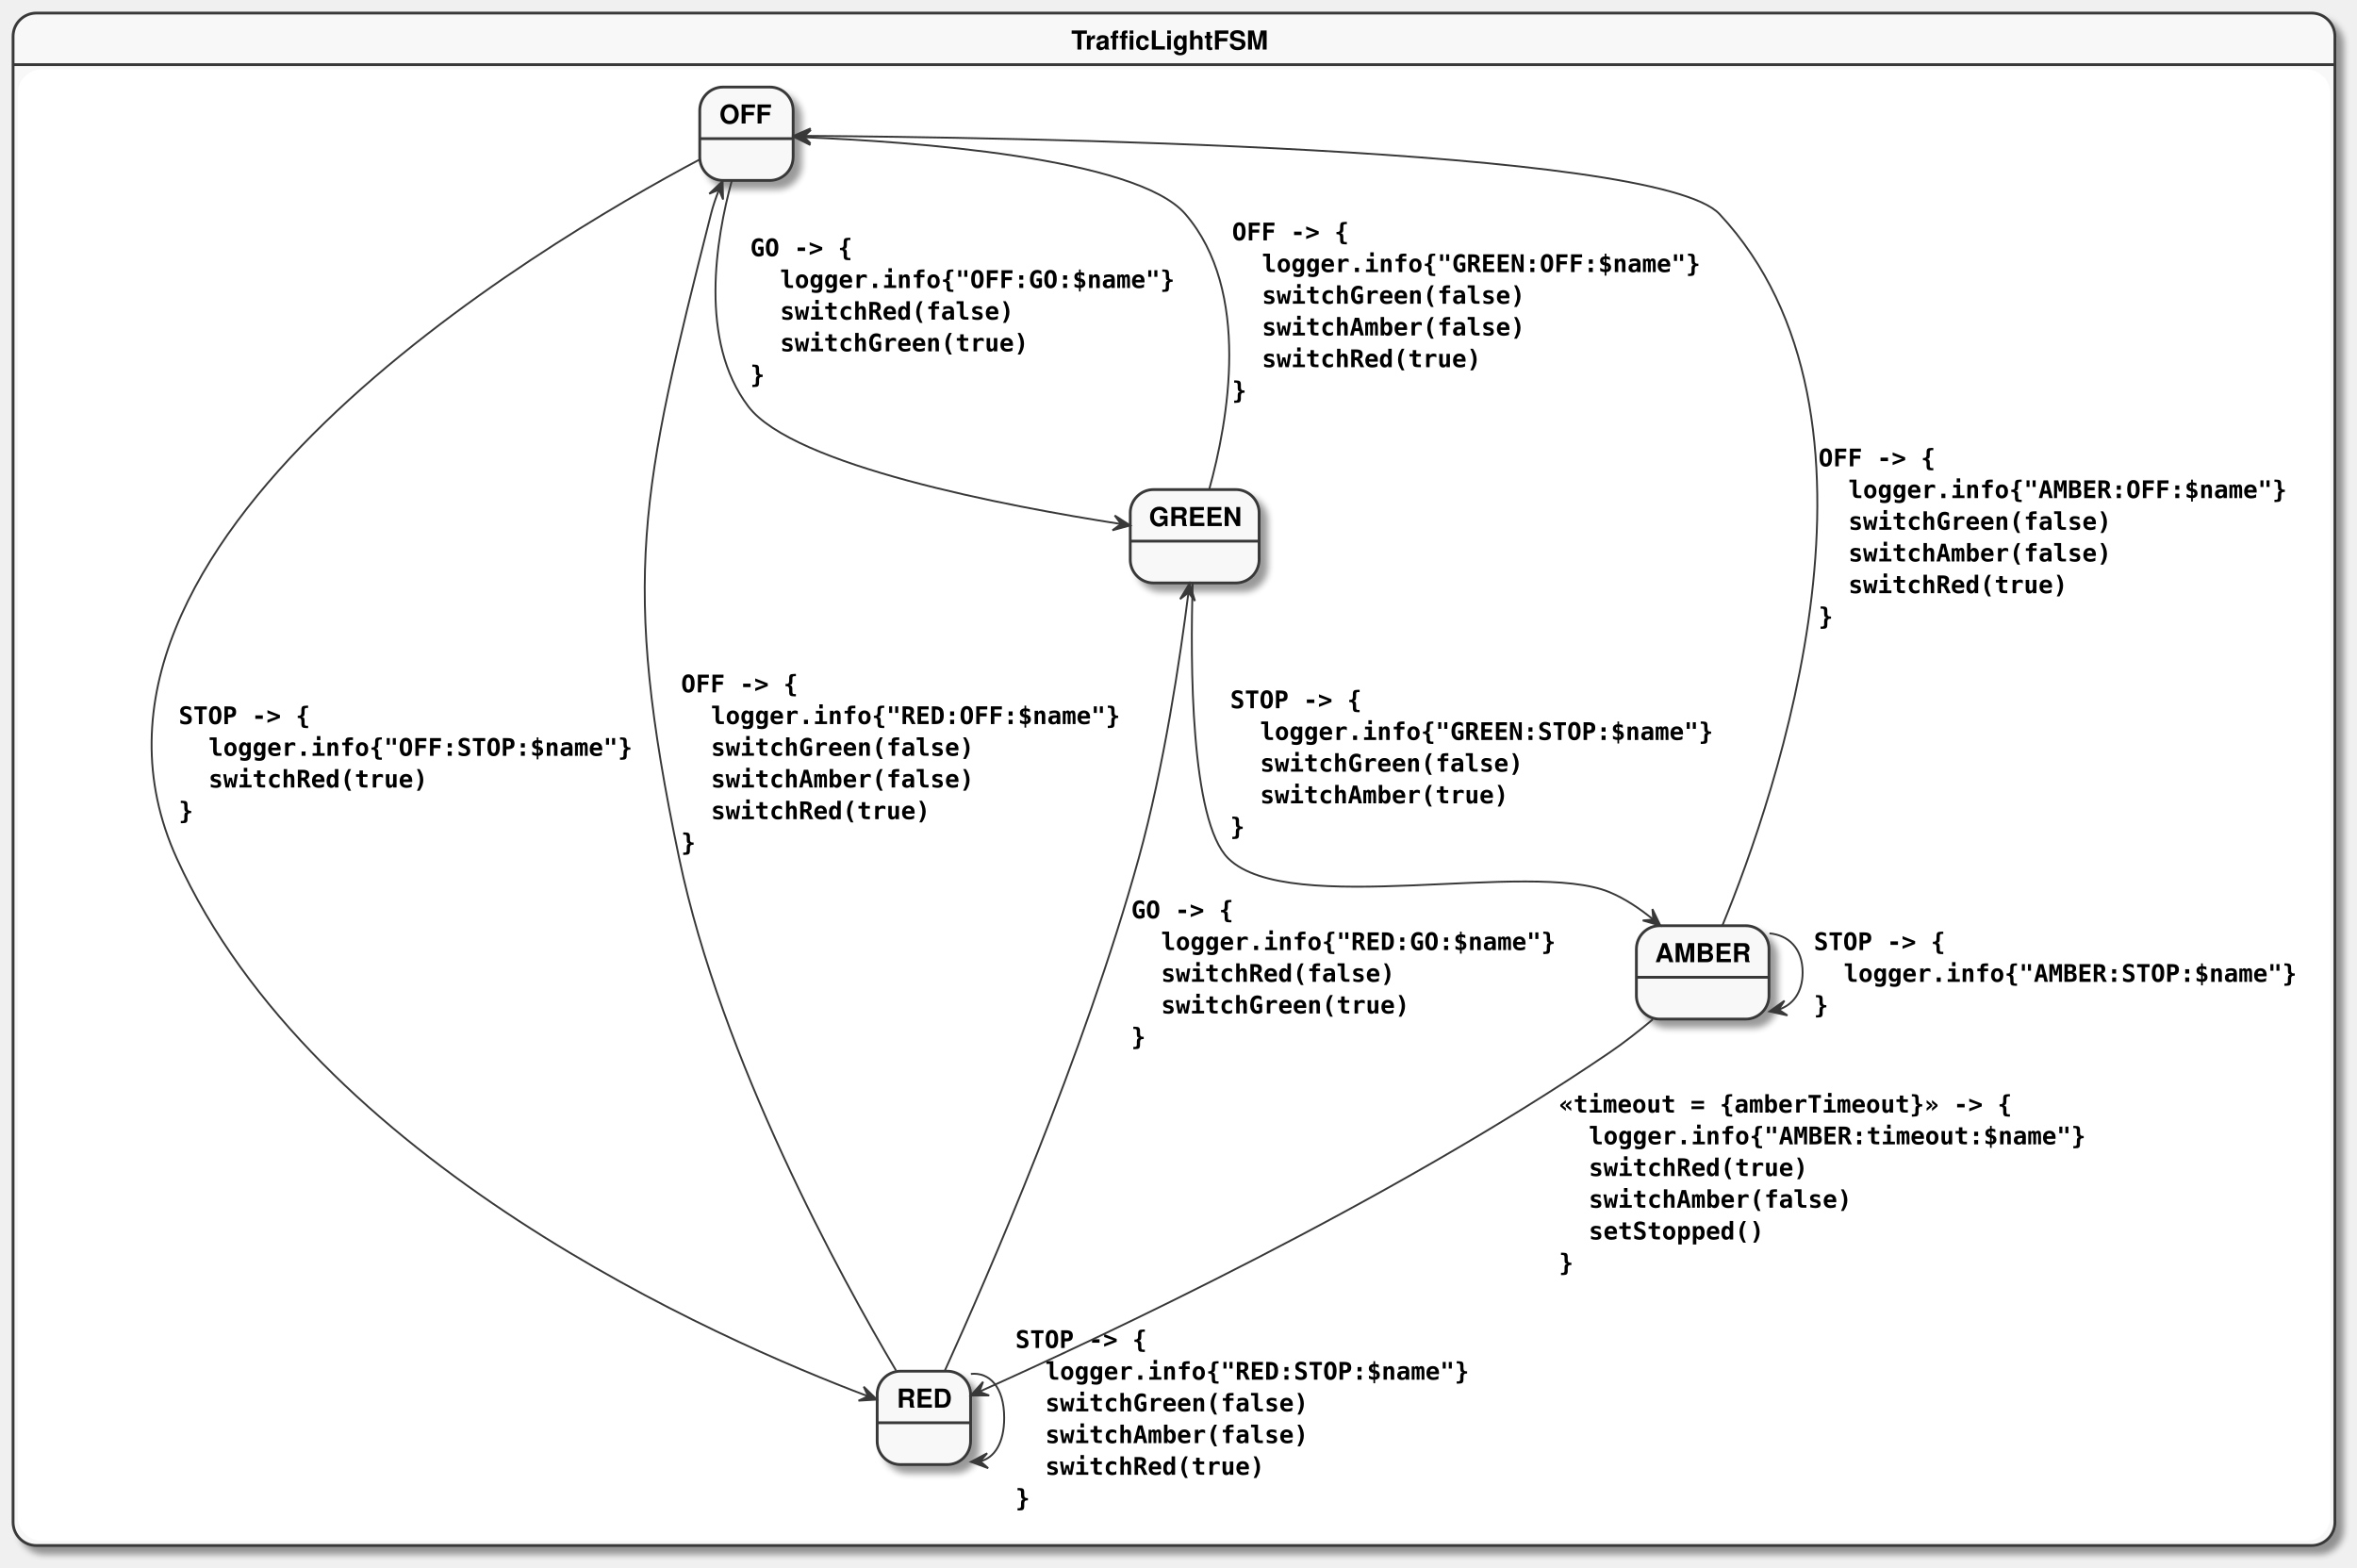
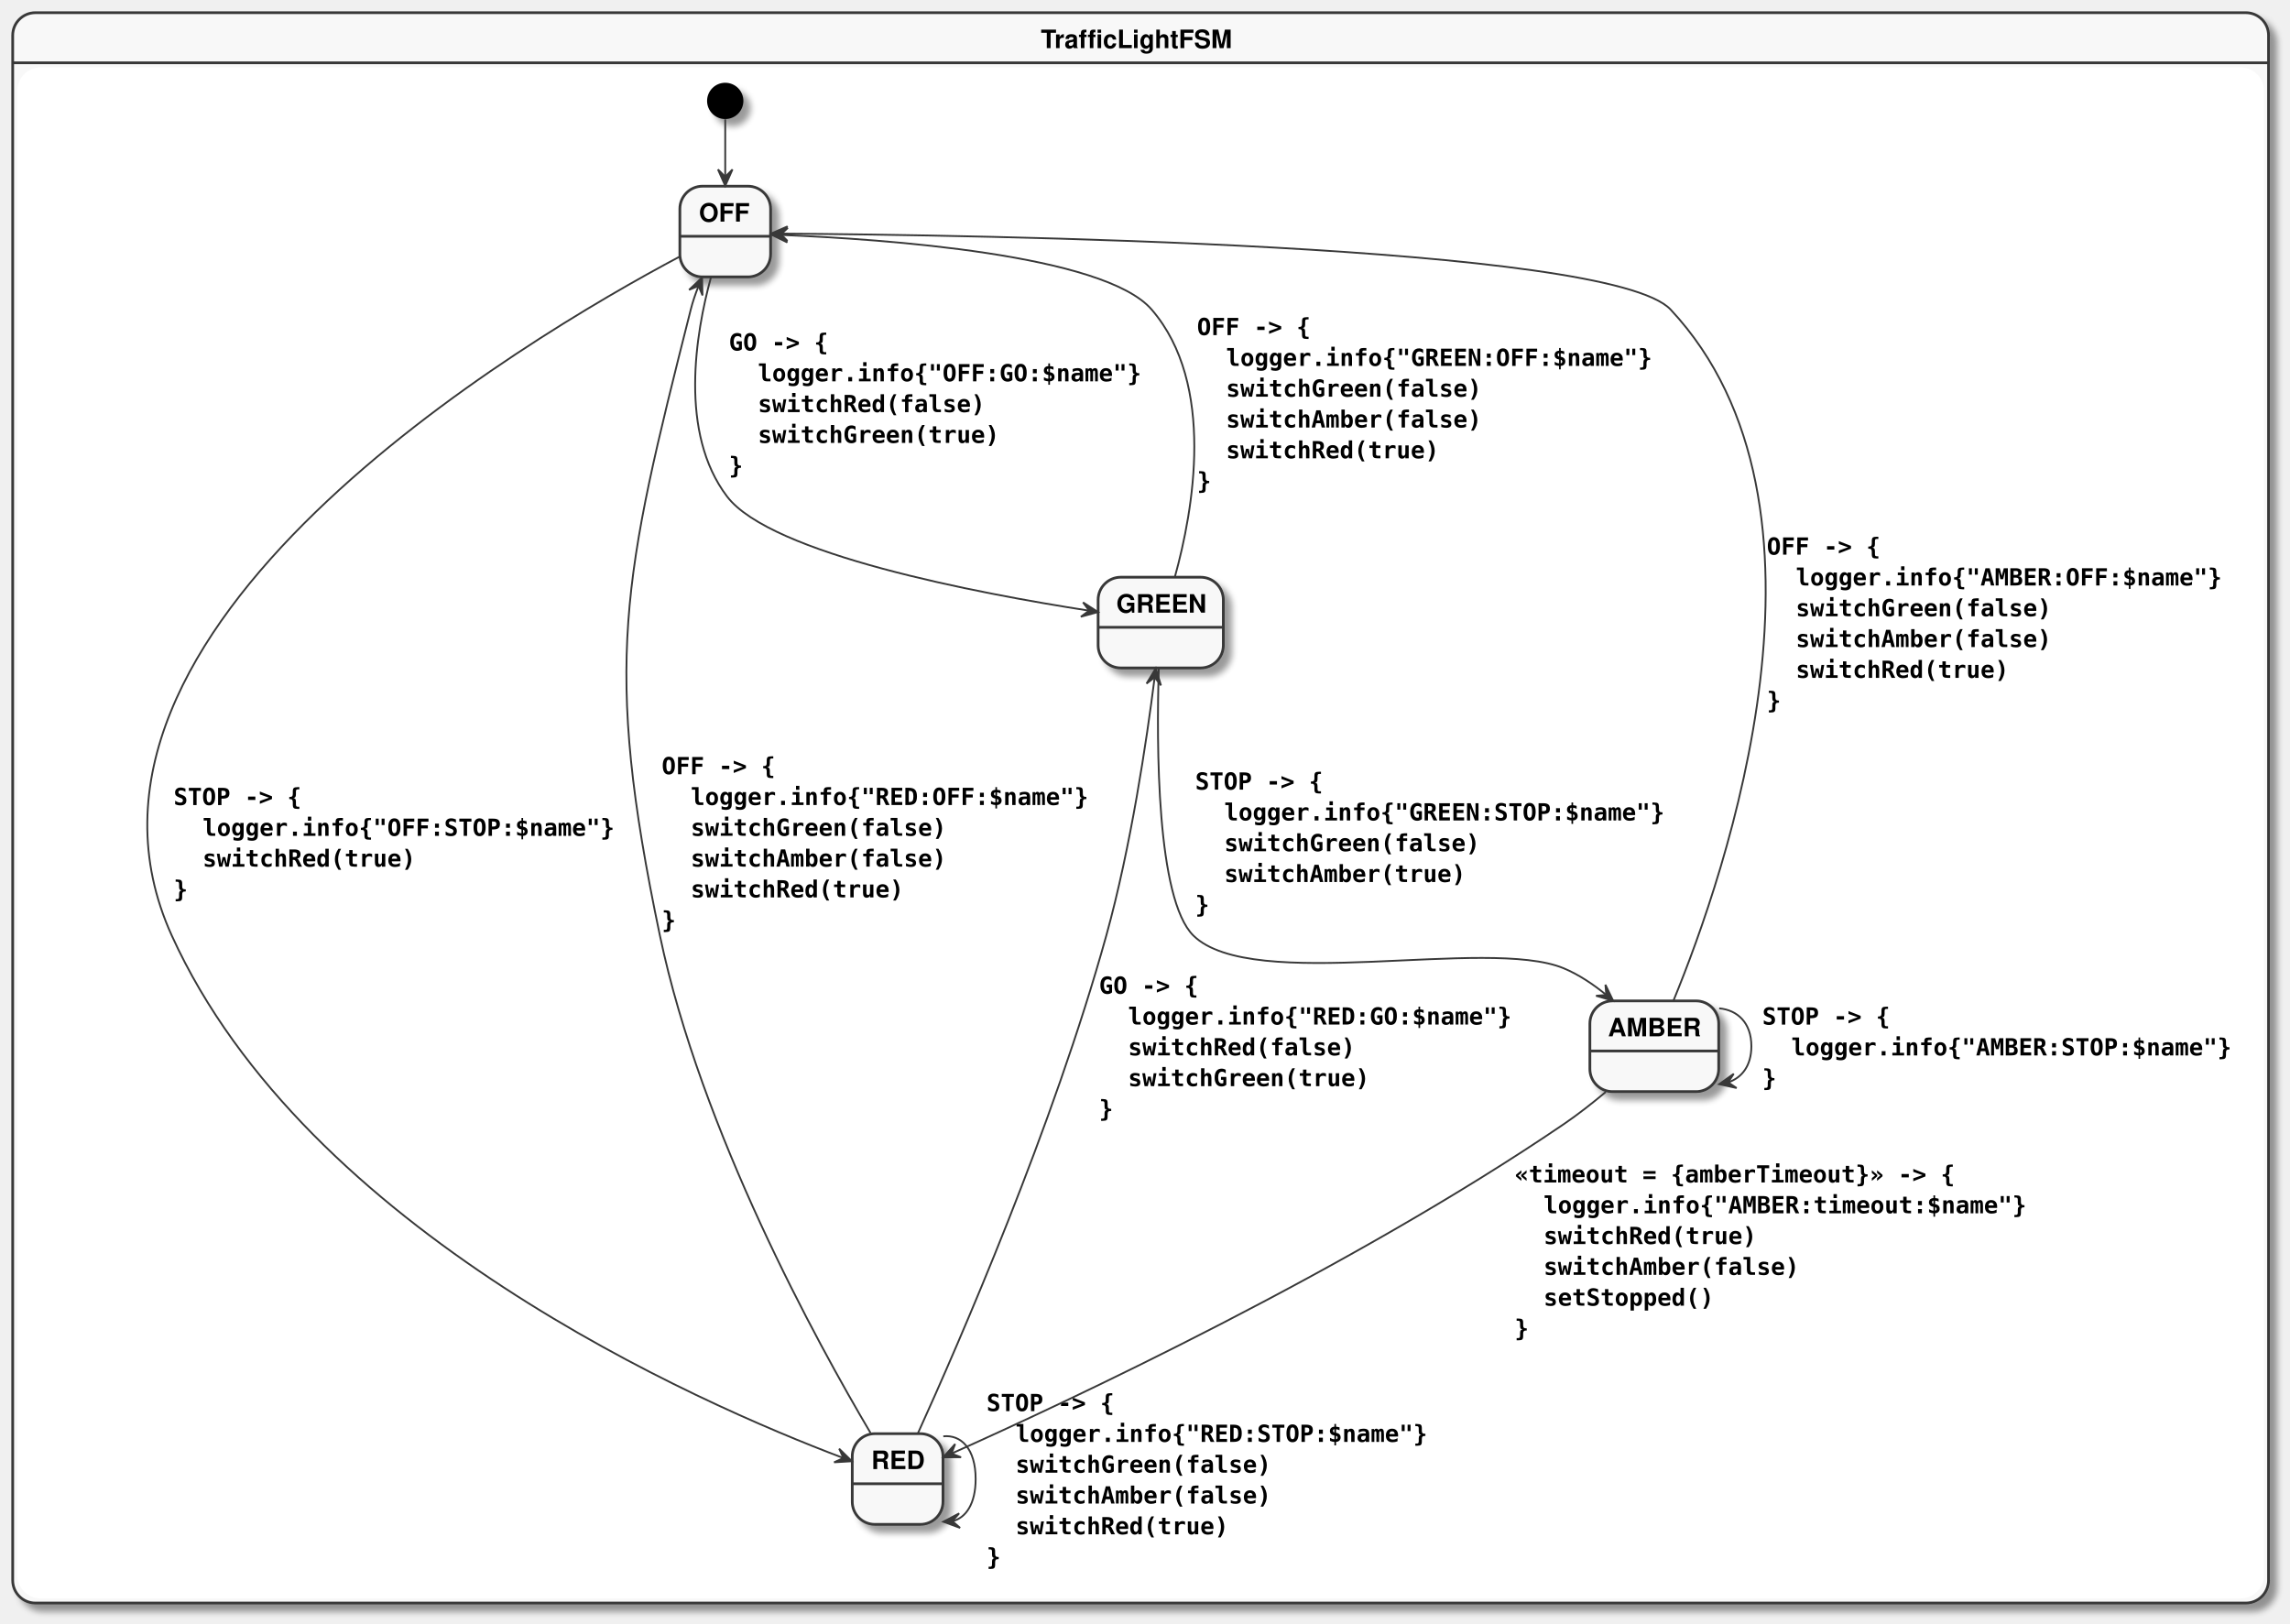
- <svg xmlns="http://www.w3.org/2000/svg" contentScriptType="application/ecmascript" contentStyleType="text/css" height="839px" preserveAspectRatio="none" style="width:1262px;height:839px;background:#FFFFFF;" version="1.1" viewBox="0 0 1262 839" width="1262px" zoomAndPan="magnify">
+ <svg xmlns="http://www.w3.org/2000/svg" contentScriptType="application/ecmascript" contentStyleType="text/css" height="895px" preserveAspectRatio="none" style="width:1262px;height:895px;background:#FFFFFF;" version="1.1" viewBox="0 0 1262 895" width="1262px" zoomAndPan="magnify">
  <defs>
-     <filter height="300%" id="f83pdgyn1sq8t" width="300%" x="-1" y="-1">
+     <filter height="300%" id="fjynn7s0xg0n3" width="300%" x="-1" y="-1">
      <feGaussianBlur result="blurOut" stdDeviation="2.0" />
      <feColorMatrix in="blurOut" result="blurOut2" type="matrix" values="0 0 0 0 0 0 0 0 0 0 0 0 0 0 0 0 0 0 .4 0" />
      <feOffset dx="4.0" dy="4.0" in="blurOut2" result="blurOut3" />
      <feBlend in="SourceGraphic" in2="blurOut3" mode="normal" />
    </filter>
  </defs>
  <g>
-     <rect fill="#F8F8F8" filter="url(#f83pdgyn1sq8t)" height="820.451" rx="12.5" ry="12.5" style="stroke:#383838;stroke-width:1.5;" width="1243.169" x="7" y="7" />
-     <rect fill="#FFFFFF" height="786.842" rx="12.5" ry="12.5" style="stroke:#FFFFFF;stroke-width:1.0;" width="1237.169" x="10" y="37.609" />
+     <rect fill="#F8F8F8" filter="url(#fjynn7s0xg0n3)" height="876.451" rx="12.5" ry="12.5" style="stroke:#383838;stroke-width:1.5;" width="1243.169" x="7" y="7" />
+     <rect fill="#FFFFFF" height="842.842" rx="12.5" ry="12.5" style="stroke:#FFFFFF;stroke-width:1.0;" width="1237.169" x="10" y="37.609" />
    <line style="stroke:#383838;stroke-width:1.5;" x1="7" x2="1250.169" y1="34.609" y2="34.609" />
    <text fill="#000000" font-family="Helvetica" font-size="14" font-weight="bold" lengthAdjust="spacing" textLength="110" x="573.585" y="26.533">TrafficLightFSM</text>
+     <ellipse cx="399.669" cy="55.609" fill="#000000" filter="url(#fjynn7s0xg0n3)" rx="10" ry="10" style="stroke:none;stroke-width:1.0;" />
    <g id="TrafficLightFSM.OFF">
-       <rect fill="#F8F8F8" filter="url(#f83pdgyn1sq8t)" height="50" rx="12.5" ry="12.5" style="stroke:#383838;stroke-width:1.5;" width="50" x="374.669" y="46.609" />
-       <line style="stroke:#383838;stroke-width:1.5;" x1="374.669" x2="424.669" y1="74.219" y2="74.219" />
-       <text fill="#000000" font-family="Helvetica" font-size="14" font-weight="bold" lengthAdjust="spacing" textLength="29" x="385.169" y="66.143">OFF</text>
+       <rect fill="#F8F8F8" filter="url(#fjynn7s0xg0n3)" height="50" rx="12.5" ry="12.5" style="stroke:#383838;stroke-width:1.5;" width="50" x="374.669" y="102.609" />
+       <line style="stroke:#383838;stroke-width:1.5;" x1="374.669" x2="424.669" y1="130.219" y2="130.219" />
+       <text fill="#000000" font-family="Helvetica" font-size="14" font-weight="bold" lengthAdjust="spacing" textLength="29" x="385.169" y="122.143">OFF</text>
    </g>
    <g id="TrafficLightFSM.GREEN">
-       <rect fill="#F8F8F8" filter="url(#f83pdgyn1sq8t)" height="50" rx="12.5" ry="12.5" style="stroke:#383838;stroke-width:1.5;" width="69" x="605.169" y="262.109" />
-       <line style="stroke:#383838;stroke-width:1.5;" x1="605.169" x2="674.169" y1="289.719" y2="289.719" />
-       <text fill="#000000" font-family="Helvetica" font-size="14" font-weight="bold" lengthAdjust="spacing" textLength="49" x="615.169" y="281.643">GREEN</text>
+       <rect fill="#F8F8F8" filter="url(#fjynn7s0xg0n3)" height="50" rx="12.5" ry="12.5" style="stroke:#383838;stroke-width:1.5;" width="69" x="605.169" y="318.109" />
+       <line style="stroke:#383838;stroke-width:1.5;" x1="605.169" x2="674.169" y1="345.719" y2="345.719" />
+       <text fill="#000000" font-family="Helvetica" font-size="14" font-weight="bold" lengthAdjust="spacing" textLength="49" x="615.169" y="337.643">GREEN</text>
    </g>
    <g id="TrafficLightFSM.RED">
-       <rect fill="#F8F8F8" filter="url(#f83pdgyn1sq8t)" height="50" rx="12.5" ry="12.5" style="stroke:#383838;stroke-width:1.5;" width="50" x="469.669" y="734.109" />
-       <line style="stroke:#383838;stroke-width:1.5;" x1="469.669" x2="519.669" y1="761.719" y2="761.719" />
-       <text fill="#000000" font-family="Helvetica" font-size="14" font-weight="bold" lengthAdjust="spacing" textLength="29" x="480.169" y="753.643">RED</text>
+       <rect fill="#F8F8F8" filter="url(#fjynn7s0xg0n3)" height="50" rx="12.5" ry="12.5" style="stroke:#383838;stroke-width:1.5;" width="50" x="469.669" y="790.109" />
+       <line style="stroke:#383838;stroke-width:1.5;" x1="469.669" x2="519.669" y1="817.719" y2="817.719" />
+       <text fill="#000000" font-family="Helvetica" font-size="14" font-weight="bold" lengthAdjust="spacing" textLength="29" x="480.169" y="809.643">RED</text>
    </g>
    <g id="TrafficLightFSM.AMBER">
-       <rect fill="#F8F8F8" filter="url(#f83pdgyn1sq8t)" height="50" rx="12.5" ry="12.5" style="stroke:#383838;stroke-width:1.5;" width="71" x="876.169" y="495.609" />
-       <line style="stroke:#383838;stroke-width:1.5;" x1="876.169" x2="947.169" y1="523.219" y2="523.219" />
-       <text fill="#000000" font-family="Helvetica" font-size="14" font-weight="bold" lengthAdjust="spacing" textLength="51" x="886.169" y="515.143">AMBER</text>
+       <rect fill="#F8F8F8" filter="url(#fjynn7s0xg0n3)" height="50" rx="12.5" ry="12.5" style="stroke:#383838;stroke-width:1.5;" width="71" x="876.169" y="551.609" />
+       <line style="stroke:#383838;stroke-width:1.5;" x1="876.169" x2="947.169" y1="579.219" y2="579.219" />
+       <text fill="#000000" font-family="Helvetica" font-size="14" font-weight="bold" lengthAdjust="spacing" textLength="51" x="886.169" y="571.143">AMBER</text>
    </g>
-     <path d="M391.832,96.701 C383.293,127.958 374.109,182.619 400.669,217.609 C424.783,249.378 538.632,270.976 600.09,280.533 " fill="none" id="OFF-to-GREEN" style="stroke:#383838;stroke-width:1.0;" />
-     <polygon fill="#383838" points="605.146,281.31,596.859,275.989,600.204,280.55,595.643,283.896,605.146,281.31" style="stroke:#383838;stroke-width:1.0;" />
-     <text fill="#000000" font-family="monospace" font-size="13" font-weight="bold" lengthAdjust="spacing" textLength="56" x="401.669" y="137.179">GO -&gt; {</text>
-     <text fill="#000000" font-family="monospace" font-size="13" font-weight="bold" lengthAdjust="spacing" textLength="216" x="417.669" y="154.153">logger.info{"OFF:GO:$name"}</text>
-     <text fill="#000000" font-family="monospace" font-size="13" font-weight="bold" lengthAdjust="spacing" textLength="128" x="417.669" y="171.126">switchRed(false)</text>
-     <text fill="#000000" font-family="monospace" font-size="13" font-weight="bold" lengthAdjust="spacing" textLength="136" x="417.669" y="188.1">switchGreen(true)</text>
-     <text fill="#000000" font-family="monospace" font-size="13" font-weight="bold" lengthAdjust="spacing" textLength="8" x="401.669" y="205.074">}</text>
-     <path d="M374.65,85.365 C289.149,130.795 18,291.018 94.669,459.609 C168.904,622.848 384.531,717.239 464.425,747.414 " fill="none" id="OFF-to-RED" style="stroke:#383838;stroke-width:1.0;" />
-     <polygon fill="#383838" points="469.488,749.309,462.462,742.408,464.806,747.556,459.657,749.9,469.488,749.309" style="stroke:#383838;stroke-width:1.0;" />
-     <text fill="#000000" font-family="monospace" font-size="13" font-weight="bold" lengthAdjust="spacing" textLength="72" x="95.669" y="387.679">STOP -&gt; {</text>
-     <text fill="#000000" font-family="monospace" font-size="13" font-weight="bold" lengthAdjust="spacing" textLength="232" x="111.669" y="404.653">logger.info{"OFF:STOP:$name"}</text>
-     <text fill="#000000" font-family="monospace" font-size="13" font-weight="bold" lengthAdjust="spacing" textLength="120" x="111.669" y="421.627">switchRed(true)</text>
-     <text fill="#000000" font-family="monospace" font-size="13" font-weight="bold" lengthAdjust="spacing" textLength="8" x="95.669" y="438.6">}</text>
-     <path d="M505.866,733.89 C528.626,683.753 580.587,564.502 609.669,459.609 C623.237,410.671 631.917,352.099 636.281,317.618 " fill="none" id="RED-to-GREEN" style="stroke:#383838;stroke-width:1.0;" />
-     <polygon fill="#383838" points="636.945,312.296,631.863,320.732,636.327,317.258,639.801,321.722,636.945,312.296" style="stroke:#383838;stroke-width:1.0;" />
-     <text fill="#000000" font-family="monospace" font-size="13" font-weight="bold" lengthAdjust="spacing" textLength="56" x="605.669" y="491.679">GO -&gt; {</text>
-     <text fill="#000000" font-family="monospace" font-size="13" font-weight="bold" lengthAdjust="spacing" textLength="216" x="621.669" y="508.653">logger.info{"RED:GO:$name"}</text>
-     <text fill="#000000" font-family="monospace" font-size="13" font-weight="bold" lengthAdjust="spacing" textLength="128" x="621.669" y="525.626">switchRed(false)</text>
-     <text fill="#000000" font-family="monospace" font-size="13" font-weight="bold" lengthAdjust="spacing" textLength="136" x="621.669" y="542.6">switchGreen(true)</text>
-     <text fill="#000000" font-family="monospace" font-size="13" font-weight="bold" lengthAdjust="spacing" textLength="8" x="605.669" y="559.574">}</text>
-     <path d="M519.844,735.577 C529.578,734.531 537.669,742.375 537.669,759.109 C537.669,772.706 532.328,780.434 525.104,782.293 " fill="none" id="RED-to-RED" style="stroke:#383838;stroke-width:1.0;" />
-     <polygon fill="#383838" points="519.844,782.642,529.09,786.037,524.833,782.311,528.559,778.054,519.844,782.642" style="stroke:#383838;stroke-width:1.0;" />
-     <text fill="#000000" font-family="monospace" font-size="13" font-weight="bold" lengthAdjust="spacing" textLength="72" x="543.669" y="721.679">STOP -&gt; {</text>
-     <text fill="#000000" font-family="monospace" font-size="13" font-weight="bold" lengthAdjust="spacing" textLength="232" x="559.669" y="738.653">logger.info{"RED:STOP:$name"}</text>
-     <text fill="#000000" font-family="monospace" font-size="13" font-weight="bold" lengthAdjust="spacing" textLength="144" x="559.669" y="755.626">switchGreen(false)</text>
-     <text fill="#000000" font-family="monospace" font-size="13" font-weight="bold" lengthAdjust="spacing" textLength="144" x="559.669" y="772.6">switchAmber(false)</text>
-     <text fill="#000000" font-family="monospace" font-size="13" font-weight="bold" lengthAdjust="spacing" textLength="120" x="559.669" y="789.574">switchRed(true)</text>
-     <text fill="#000000" font-family="monospace" font-size="13" font-weight="bold" lengthAdjust="spacing" textLength="8" x="543.669" y="806.547">}</text>
-     <path d="M479.759,733.739 C450.474,684.275 386.326,567.616 363.669,459.609 C332.15,309.36 343.062,263.451 380.669,114.609 C381.74,110.371 383.219,106.029 384.883,101.82 " fill="none" id="RED-to-OFF" style="stroke:#383838;stroke-width:1.0;" />
-     <polygon fill="#383838" points="386.908,96.956,379.757,103.728,384.987,101.572,387.142,106.802,386.908,96.956" style="stroke:#383838;stroke-width:1.0;" />
-     <text fill="#000000" font-family="monospace" font-size="13" font-weight="bold" lengthAdjust="spacing" textLength="64" x="364.669" y="370.679">OFF -&gt; {</text>
-     <text fill="#000000" font-family="monospace" font-size="13" font-weight="bold" lengthAdjust="spacing" textLength="224" x="380.669" y="387.653">logger.info{"RED:OFF:$name"}</text>
-     <text fill="#000000" font-family="monospace" font-size="13" font-weight="bold" lengthAdjust="spacing" textLength="144" x="380.669" y="404.627">switchGreen(false)</text>
-     <text fill="#000000" font-family="monospace" font-size="13" font-weight="bold" lengthAdjust="spacing" textLength="144" x="380.669" y="421.6">switchAmber(false)</text>
-     <text fill="#000000" font-family="monospace" font-size="13" font-weight="bold" lengthAdjust="spacing" textLength="120" x="380.669" y="438.574">switchRed(true)</text>
-     <text fill="#000000" font-family="monospace" font-size="13" font-weight="bold" lengthAdjust="spacing" textLength="8" x="364.669" y="455.547">}</text>
-     <path d="M884.952,545.761 C877.635,551.894 869.545,558.256 861.669,563.609 C743.677,643.807 588.862,716.216 524.614,744.974 " fill="none" id="AMBER-to-RED" style="stroke:#383838;stroke-width:1.0;" />
-     <polygon fill="#383838" points="519.779,747.132,529.628,747.115,524.345,745.094,526.366,739.811,519.779,747.132" style="stroke:#383838;stroke-width:1.0;" />
-     <text fill="#000000" font-family="monospace" font-size="13" font-weight="bold" lengthAdjust="spacing" textLength="248" x="834.669" y="595.679">«timeout = {amberTimeout}» -&gt; {</text>
-     <text fill="#000000" font-family="monospace" font-size="13" font-weight="bold" lengthAdjust="spacing" textLength="272" x="850.669" y="612.653">logger.info{"AMBER:timeout:$name"}</text>
-     <text fill="#000000" font-family="monospace" font-size="13" font-weight="bold" lengthAdjust="spacing" textLength="120" x="850.669" y="629.626">switchRed(true)</text>
-     <text fill="#000000" font-family="monospace" font-size="13" font-weight="bold" lengthAdjust="spacing" textLength="144" x="850.669" y="646.6">switchAmber(false)</text>
-     <text fill="#000000" font-family="monospace" font-size="13" font-weight="bold" lengthAdjust="spacing" textLength="96" x="850.669" y="663.574">setStopped()</text>
-     <text fill="#000000" font-family="monospace" font-size="13" font-weight="bold" lengthAdjust="spacing" textLength="8" x="834.669" y="680.547">}</text>
-     <path d="M947.422,499.713 C957.462,500.628 965.169,507.593 965.169,520.609 C965.169,531.388 959.883,538.017 952.365,540.497 " fill="none" id="AMBER-to-AMBER" style="stroke:#383838;stroke-width:1.0;" />
-     <polygon fill="#383838" points="947.422,541.505,957.04,543.625,952.321,540.506,955.441,535.787,947.422,541.505" style="stroke:#383838;stroke-width:1.0;" />
-     <text fill="#000000" font-family="monospace" font-size="13" font-weight="bold" lengthAdjust="spacing" textLength="72" x="971.169" y="508.679">STOP -&gt; {</text>
-     <text fill="#000000" font-family="monospace" font-size="13" font-weight="bold" lengthAdjust="spacing" textLength="248" x="987.169" y="525.653">logger.info{"AMBER:STOP:$name"}</text>
-     <text fill="#000000" font-family="monospace" font-size="13" font-weight="bold" lengthAdjust="spacing" textLength="8" x="971.169" y="542.626">}</text>
-     <path d="M922.202,495.533 C950.845,425.925 1021.49,222.535 920.669,114.609 C887.088,78.661 536.599,73.478 430.156,72.733 " fill="none" id="AMBER-to-OFF" style="stroke:#383838;stroke-width:1.0;" />
-     <polygon fill="#383838" points="424.976,72.699,433.95,76.758,429.976,72.732,434.002,68.759,424.976,72.699" style="stroke:#383838;stroke-width:1.0;" />
-     <text fill="#000000" font-family="monospace" font-size="13" font-weight="bold" lengthAdjust="spacing" textLength="64" x="973.669" y="249.679">OFF -&gt; {</text>
-     <text fill="#000000" font-family="monospace" font-size="13" font-weight="bold" lengthAdjust="spacing" textLength="240" x="989.669" y="266.653">logger.info{"AMBER:OFF:$name"}</text>
-     <text fill="#000000" font-family="monospace" font-size="13" font-weight="bold" lengthAdjust="spacing" textLength="144" x="989.669" y="283.627">switchGreen(false)</text>
-     <text fill="#000000" font-family="monospace" font-size="13" font-weight="bold" lengthAdjust="spacing" textLength="144" x="989.669" y="300.6">switchAmber(false)</text>
-     <text fill="#000000" font-family="monospace" font-size="13" font-weight="bold" lengthAdjust="spacing" textLength="120" x="989.669" y="317.574">switchRed(true)</text>
-     <text fill="#000000" font-family="monospace" font-size="13" font-weight="bold" lengthAdjust="spacing" textLength="8" x="973.669" y="334.547">}</text>
-     <path d="M638.608,312.118 C637.298,354.409 637.339,439.613 657.669,459.609 C690.114,491.521 819.635,460.167 861.669,477.609 C870.062,481.092 878.101,486.511 885.185,492.313 " fill="none" id="GREEN-to-AMBER" style="stroke:#383838;stroke-width:1.0;" />
-     <polygon fill="#383838" points="889.018,495.566,884.744,486.693,885.206,492.331,879.568,492.793,889.018,495.566" style="stroke:#383838;stroke-width:1.0;" />
-     <text fill="#000000" font-family="monospace" font-size="13" font-weight="bold" lengthAdjust="spacing" textLength="72" x="658.669" y="379.179">STOP -&gt; {</text>
-     <text fill="#000000" font-family="monospace" font-size="13" font-weight="bold" lengthAdjust="spacing" textLength="248" x="674.669" y="396.153">logger.info{"GREEN:STOP:$name"}</text>
-     <text fill="#000000" font-family="monospace" font-size="13" font-weight="bold" lengthAdjust="spacing" textLength="144" x="674.669" y="413.127">switchGreen(false)</text>
-     <text fill="#000000" font-family="monospace" font-size="13" font-weight="bold" lengthAdjust="spacing" textLength="136" x="674.669" y="430.1">switchAmber(true)</text>
-     <text fill="#000000" font-family="monospace" font-size="13" font-weight="bold" lengthAdjust="spacing" textLength="8" x="658.669" y="447.074">}</text>
-     <path d="M647.447,261.997 C657.593,225.409 670.167,155.78 634.669,114.609 C608.463,84.216 487.428,75.771 430.03,73.461 " fill="none" id="GREEN-to-OFF" style="stroke:#383838;stroke-width:1.0;" />
-     <polygon fill="#383838" points="425.012,73.268,433.853,77.61,430.009,73.46,434.159,69.616,425.012,73.268" style="stroke:#383838;stroke-width:1.0;" />
-     <text fill="#000000" font-family="monospace" font-size="13" font-weight="bold" lengthAdjust="spacing" textLength="64" x="659.669" y="128.679">OFF -&gt; {</text>
-     <text fill="#000000" font-family="monospace" font-size="13" font-weight="bold" lengthAdjust="spacing" textLength="240" x="675.669" y="145.653">logger.info{"GREEN:OFF:$name"}</text>
-     <text fill="#000000" font-family="monospace" font-size="13" font-weight="bold" lengthAdjust="spacing" textLength="144" x="675.669" y="162.626">switchGreen(false)</text>
-     <text fill="#000000" font-family="monospace" font-size="13" font-weight="bold" lengthAdjust="spacing" textLength="144" x="675.669" y="179.6">switchAmber(false)</text>
-     <text fill="#000000" font-family="monospace" font-size="13" font-weight="bold" lengthAdjust="spacing" textLength="120" x="675.669" y="196.574">switchRed(true)</text>
-     <text fill="#000000" font-family="monospace" font-size="13" font-weight="bold" lengthAdjust="spacing" textLength="8" x="659.669" y="213.547">}</text>
+     <path d="M399.669,65.76 C399.669,73.795 399.669,85.935 399.669,97.263 " fill="none" id="*start*TrafficLightFSM-to-OFF" style="stroke:#383838;stroke-width:1.0;" />
+     <polygon fill="#383838" points="399.669,102.393,403.669,93.393,399.669,97.393,395.669,93.393,399.669,102.393" style="stroke:#383838;stroke-width:1.0;" />
+     <path d="M391.832,152.701 C383.293,183.958 374.109,238.619 400.669,273.609 C424.783,305.378 538.632,326.976 600.09,336.533 " fill="none" id="OFF-to-GREEN" style="stroke:#383838;stroke-width:1.0;" />
+     <polygon fill="#383838" points="605.146,337.31,596.859,331.989,600.204,336.55,595.643,339.896,605.146,337.31" style="stroke:#383838;stroke-width:1.0;" />
+     <text fill="#000000" font-family="monospace" font-size="13" font-weight="bold" lengthAdjust="spacing" textLength="56" x="401.669" y="193.179">GO -&gt; {</text>
+     <text fill="#000000" font-family="monospace" font-size="13" font-weight="bold" lengthAdjust="spacing" textLength="216" x="417.669" y="210.153">logger.info{"OFF:GO:$name"}</text>
+     <text fill="#000000" font-family="monospace" font-size="13" font-weight="bold" lengthAdjust="spacing" textLength="128" x="417.669" y="227.126">switchRed(false)</text>
+     <text fill="#000000" font-family="monospace" font-size="13" font-weight="bold" lengthAdjust="spacing" textLength="136" x="417.669" y="244.1">switchGreen(true)</text>
+     <text fill="#000000" font-family="monospace" font-size="13" font-weight="bold" lengthAdjust="spacing" textLength="8" x="401.669" y="261.074">}</text>
+     <path d="M374.65,141.365 C289.149,186.795 18,347.018 94.669,515.609 C168.904,678.848 384.531,773.239 464.425,803.414 " fill="none" id="OFF-to-RED" style="stroke:#383838;stroke-width:1.0;" />
+     <polygon fill="#383838" points="469.488,805.309,462.462,798.408,464.806,803.556,459.657,805.9,469.488,805.309" style="stroke:#383838;stroke-width:1.0;" />
+     <text fill="#000000" font-family="monospace" font-size="13" font-weight="bold" lengthAdjust="spacing" textLength="72" x="95.669" y="443.679">STOP -&gt; {</text>
+     <text fill="#000000" font-family="monospace" font-size="13" font-weight="bold" lengthAdjust="spacing" textLength="232" x="111.669" y="460.653">logger.info{"OFF:STOP:$name"}</text>
+     <text fill="#000000" font-family="monospace" font-size="13" font-weight="bold" lengthAdjust="spacing" textLength="120" x="111.669" y="477.627">switchRed(true)</text>
+     <text fill="#000000" font-family="monospace" font-size="13" font-weight="bold" lengthAdjust="spacing" textLength="8" x="95.669" y="494.6">}</text>
+     <path d="M505.866,789.89 C528.626,739.753 580.587,620.502 609.669,515.609 C623.237,466.671 631.917,408.099 636.281,373.618 " fill="none" id="RED-to-GREEN" style="stroke:#383838;stroke-width:1.0;" />
+     <polygon fill="#383838" points="636.945,368.296,631.863,376.732,636.327,373.258,639.801,377.722,636.945,368.296" style="stroke:#383838;stroke-width:1.0;" />
+     <text fill="#000000" font-family="monospace" font-size="13" font-weight="bold" lengthAdjust="spacing" textLength="56" x="605.669" y="547.679">GO -&gt; {</text>
+     <text fill="#000000" font-family="monospace" font-size="13" font-weight="bold" lengthAdjust="spacing" textLength="216" x="621.669" y="564.653">logger.info{"RED:GO:$name"}</text>
+     <text fill="#000000" font-family="monospace" font-size="13" font-weight="bold" lengthAdjust="spacing" textLength="128" x="621.669" y="581.626">switchRed(false)</text>
+     <text fill="#000000" font-family="monospace" font-size="13" font-weight="bold" lengthAdjust="spacing" textLength="136" x="621.669" y="598.6">switchGreen(true)</text>
+     <text fill="#000000" font-family="monospace" font-size="13" font-weight="bold" lengthAdjust="spacing" textLength="8" x="605.669" y="615.574">}</text>
+     <path d="M519.844,791.577 C529.578,790.531 537.669,798.375 537.669,815.109 C537.669,828.706 532.328,836.434 525.104,838.293 " fill="none" id="RED-to-RED" style="stroke:#383838;stroke-width:1.0;" />
+     <polygon fill="#383838" points="519.844,838.642,529.09,842.037,524.833,838.311,528.559,834.054,519.844,838.642" style="stroke:#383838;stroke-width:1.0;" />
+     <text fill="#000000" font-family="monospace" font-size="13" font-weight="bold" lengthAdjust="spacing" textLength="72" x="543.669" y="777.679">STOP -&gt; {</text>
+     <text fill="#000000" font-family="monospace" font-size="13" font-weight="bold" lengthAdjust="spacing" textLength="232" x="559.669" y="794.653">logger.info{"RED:STOP:$name"}</text>
+     <text fill="#000000" font-family="monospace" font-size="13" font-weight="bold" lengthAdjust="spacing" textLength="144" x="559.669" y="811.626">switchGreen(false)</text>
+     <text fill="#000000" font-family="monospace" font-size="13" font-weight="bold" lengthAdjust="spacing" textLength="144" x="559.669" y="828.6">switchAmber(false)</text>
+     <text fill="#000000" font-family="monospace" font-size="13" font-weight="bold" lengthAdjust="spacing" textLength="120" x="559.669" y="845.574">switchRed(true)</text>
+     <text fill="#000000" font-family="monospace" font-size="13" font-weight="bold" lengthAdjust="spacing" textLength="8" x="543.669" y="862.547">}</text>
+     <path d="M479.759,789.739 C450.474,740.275 386.326,623.616 363.669,515.609 C332.15,365.36 343.062,319.451 380.669,170.609 C381.74,166.371 383.219,162.029 384.883,157.82 " fill="none" id="RED-to-OFF" style="stroke:#383838;stroke-width:1.0;" />
+     <polygon fill="#383838" points="386.908,152.956,379.757,159.728,384.987,157.572,387.142,162.803,386.908,152.956" style="stroke:#383838;stroke-width:1.0;" />
+     <text fill="#000000" font-family="monospace" font-size="13" font-weight="bold" lengthAdjust="spacing" textLength="64" x="364.669" y="426.679">OFF -&gt; {</text>
+     <text fill="#000000" font-family="monospace" font-size="13" font-weight="bold" lengthAdjust="spacing" textLength="224" x="380.669" y="443.653">logger.info{"RED:OFF:$name"}</text>
+     <text fill="#000000" font-family="monospace" font-size="13" font-weight="bold" lengthAdjust="spacing" textLength="144" x="380.669" y="460.627">switchGreen(false)</text>
+     <text fill="#000000" font-family="monospace" font-size="13" font-weight="bold" lengthAdjust="spacing" textLength="144" x="380.669" y="477.6">switchAmber(false)</text>
+     <text fill="#000000" font-family="monospace" font-size="13" font-weight="bold" lengthAdjust="spacing" textLength="120" x="380.669" y="494.574">switchRed(true)</text>
+     <text fill="#000000" font-family="monospace" font-size="13" font-weight="bold" lengthAdjust="spacing" textLength="8" x="364.669" y="511.547">}</text>
+     <path d="M884.952,601.761 C877.635,607.894 869.545,614.256 861.669,619.609 C743.677,699.807 588.862,772.216 524.614,800.974 " fill="none" id="AMBER-to-RED" style="stroke:#383838;stroke-width:1.0;" />
+     <polygon fill="#383838" points="519.779,803.132,529.628,803.115,524.345,801.094,526.366,795.811,519.779,803.132" style="stroke:#383838;stroke-width:1.0;" />
+     <text fill="#000000" font-family="monospace" font-size="13" font-weight="bold" lengthAdjust="spacing" textLength="248" x="834.669" y="651.679">«timeout = {amberTimeout}» -&gt; {</text>
+     <text fill="#000000" font-family="monospace" font-size="13" font-weight="bold" lengthAdjust="spacing" textLength="272" x="850.669" y="668.653">logger.info{"AMBER:timeout:$name"}</text>
+     <text fill="#000000" font-family="monospace" font-size="13" font-weight="bold" lengthAdjust="spacing" textLength="120" x="850.669" y="685.626">switchRed(true)</text>
+     <text fill="#000000" font-family="monospace" font-size="13" font-weight="bold" lengthAdjust="spacing" textLength="144" x="850.669" y="702.6">switchAmber(false)</text>
+     <text fill="#000000" font-family="monospace" font-size="13" font-weight="bold" lengthAdjust="spacing" textLength="96" x="850.669" y="719.574">setStopped()</text>
+     <text fill="#000000" font-family="monospace" font-size="13" font-weight="bold" lengthAdjust="spacing" textLength="8" x="834.669" y="736.547">}</text>
+     <path d="M947.422,555.713 C957.462,556.628 965.169,563.593 965.169,576.609 C965.169,587.388 959.883,594.017 952.365,596.497 " fill="none" id="AMBER-to-AMBER" style="stroke:#383838;stroke-width:1.0;" />
+     <polygon fill="#383838" points="947.422,597.505,957.04,599.625,952.321,596.506,955.441,591.787,947.422,597.505" style="stroke:#383838;stroke-width:1.0;" />
+     <text fill="#000000" font-family="monospace" font-size="13" font-weight="bold" lengthAdjust="spacing" textLength="72" x="971.169" y="564.679">STOP -&gt; {</text>
+     <text fill="#000000" font-family="monospace" font-size="13" font-weight="bold" lengthAdjust="spacing" textLength="248" x="987.169" y="581.653">logger.info{"AMBER:STOP:$name"}</text>
+     <text fill="#000000" font-family="monospace" font-size="13" font-weight="bold" lengthAdjust="spacing" textLength="8" x="971.169" y="598.626">}</text>
+     <path d="M922.202,551.533 C950.845,481.925 1021.49,278.535 920.669,170.609 C887.088,134.661 536.599,129.478 430.156,128.733 " fill="none" id="AMBER-to-OFF" style="stroke:#383838;stroke-width:1.0;" />
+     <polygon fill="#383838" points="424.976,128.699,433.95,132.758,429.976,128.732,434.002,124.759,424.976,128.699" style="stroke:#383838;stroke-width:1.0;" />
+     <text fill="#000000" font-family="monospace" font-size="13" font-weight="bold" lengthAdjust="spacing" textLength="64" x="973.669" y="305.679">OFF -&gt; {</text>
+     <text fill="#000000" font-family="monospace" font-size="13" font-weight="bold" lengthAdjust="spacing" textLength="240" x="989.669" y="322.653">logger.info{"AMBER:OFF:$name"}</text>
+     <text fill="#000000" font-family="monospace" font-size="13" font-weight="bold" lengthAdjust="spacing" textLength="144" x="989.669" y="339.627">switchGreen(false)</text>
+     <text fill="#000000" font-family="monospace" font-size="13" font-weight="bold" lengthAdjust="spacing" textLength="144" x="989.669" y="356.6">switchAmber(false)</text>
+     <text fill="#000000" font-family="monospace" font-size="13" font-weight="bold" lengthAdjust="spacing" textLength="120" x="989.669" y="373.574">switchRed(true)</text>
+     <text fill="#000000" font-family="monospace" font-size="13" font-weight="bold" lengthAdjust="spacing" textLength="8" x="973.669" y="390.547">}</text>
+     <path d="M638.608,368.118 C637.298,410.409 637.339,495.613 657.669,515.609 C690.114,547.521 819.635,516.167 861.669,533.609 C870.062,537.092 878.101,542.511 885.185,548.313 " fill="none" id="GREEN-to-AMBER" style="stroke:#383838;stroke-width:1.0;" />
+     <polygon fill="#383838" points="889.018,551.566,884.744,542.693,885.206,548.331,879.568,548.793,889.018,551.566" style="stroke:#383838;stroke-width:1.0;" />
+     <text fill="#000000" font-family="monospace" font-size="13" font-weight="bold" lengthAdjust="spacing" textLength="72" x="658.669" y="435.179">STOP -&gt; {</text>
+     <text fill="#000000" font-family="monospace" font-size="13" font-weight="bold" lengthAdjust="spacing" textLength="248" x="674.669" y="452.153">logger.info{"GREEN:STOP:$name"}</text>
+     <text fill="#000000" font-family="monospace" font-size="13" font-weight="bold" lengthAdjust="spacing" textLength="144" x="674.669" y="469.127">switchGreen(false)</text>
+     <text fill="#000000" font-family="monospace" font-size="13" font-weight="bold" lengthAdjust="spacing" textLength="136" x="674.669" y="486.1">switchAmber(true)</text>
+     <text fill="#000000" font-family="monospace" font-size="13" font-weight="bold" lengthAdjust="spacing" textLength="8" x="658.669" y="503.074">}</text>
+     <path d="M647.447,317.997 C657.593,281.409 670.167,211.78 634.669,170.609 C608.463,140.216 487.428,131.771 430.03,129.461 " fill="none" id="GREEN-to-OFF" style="stroke:#383838;stroke-width:1.0;" />
+     <polygon fill="#383838" points="425.012,129.268,433.853,133.61,430.009,129.46,434.159,125.616,425.012,129.268" style="stroke:#383838;stroke-width:1.0;" />
+     <text fill="#000000" font-family="monospace" font-size="13" font-weight="bold" lengthAdjust="spacing" textLength="64" x="659.669" y="184.679">OFF -&gt; {</text>
+     <text fill="#000000" font-family="monospace" font-size="13" font-weight="bold" lengthAdjust="spacing" textLength="240" x="675.669" y="201.653">logger.info{"GREEN:OFF:$name"}</text>
+     <text fill="#000000" font-family="monospace" font-size="13" font-weight="bold" lengthAdjust="spacing" textLength="144" x="675.669" y="218.626">switchGreen(false)</text>
+     <text fill="#000000" font-family="monospace" font-size="13" font-weight="bold" lengthAdjust="spacing" textLength="144" x="675.669" y="235.6">switchAmber(false)</text>
+     <text fill="#000000" font-family="monospace" font-size="13" font-weight="bold" lengthAdjust="spacing" textLength="120" x="675.669" y="252.574">switchRed(true)</text>
+     <text fill="#000000" font-family="monospace" font-size="13" font-weight="bold" lengthAdjust="spacing" textLength="8" x="659.669" y="269.547">}</text>
  </g>
</svg>
